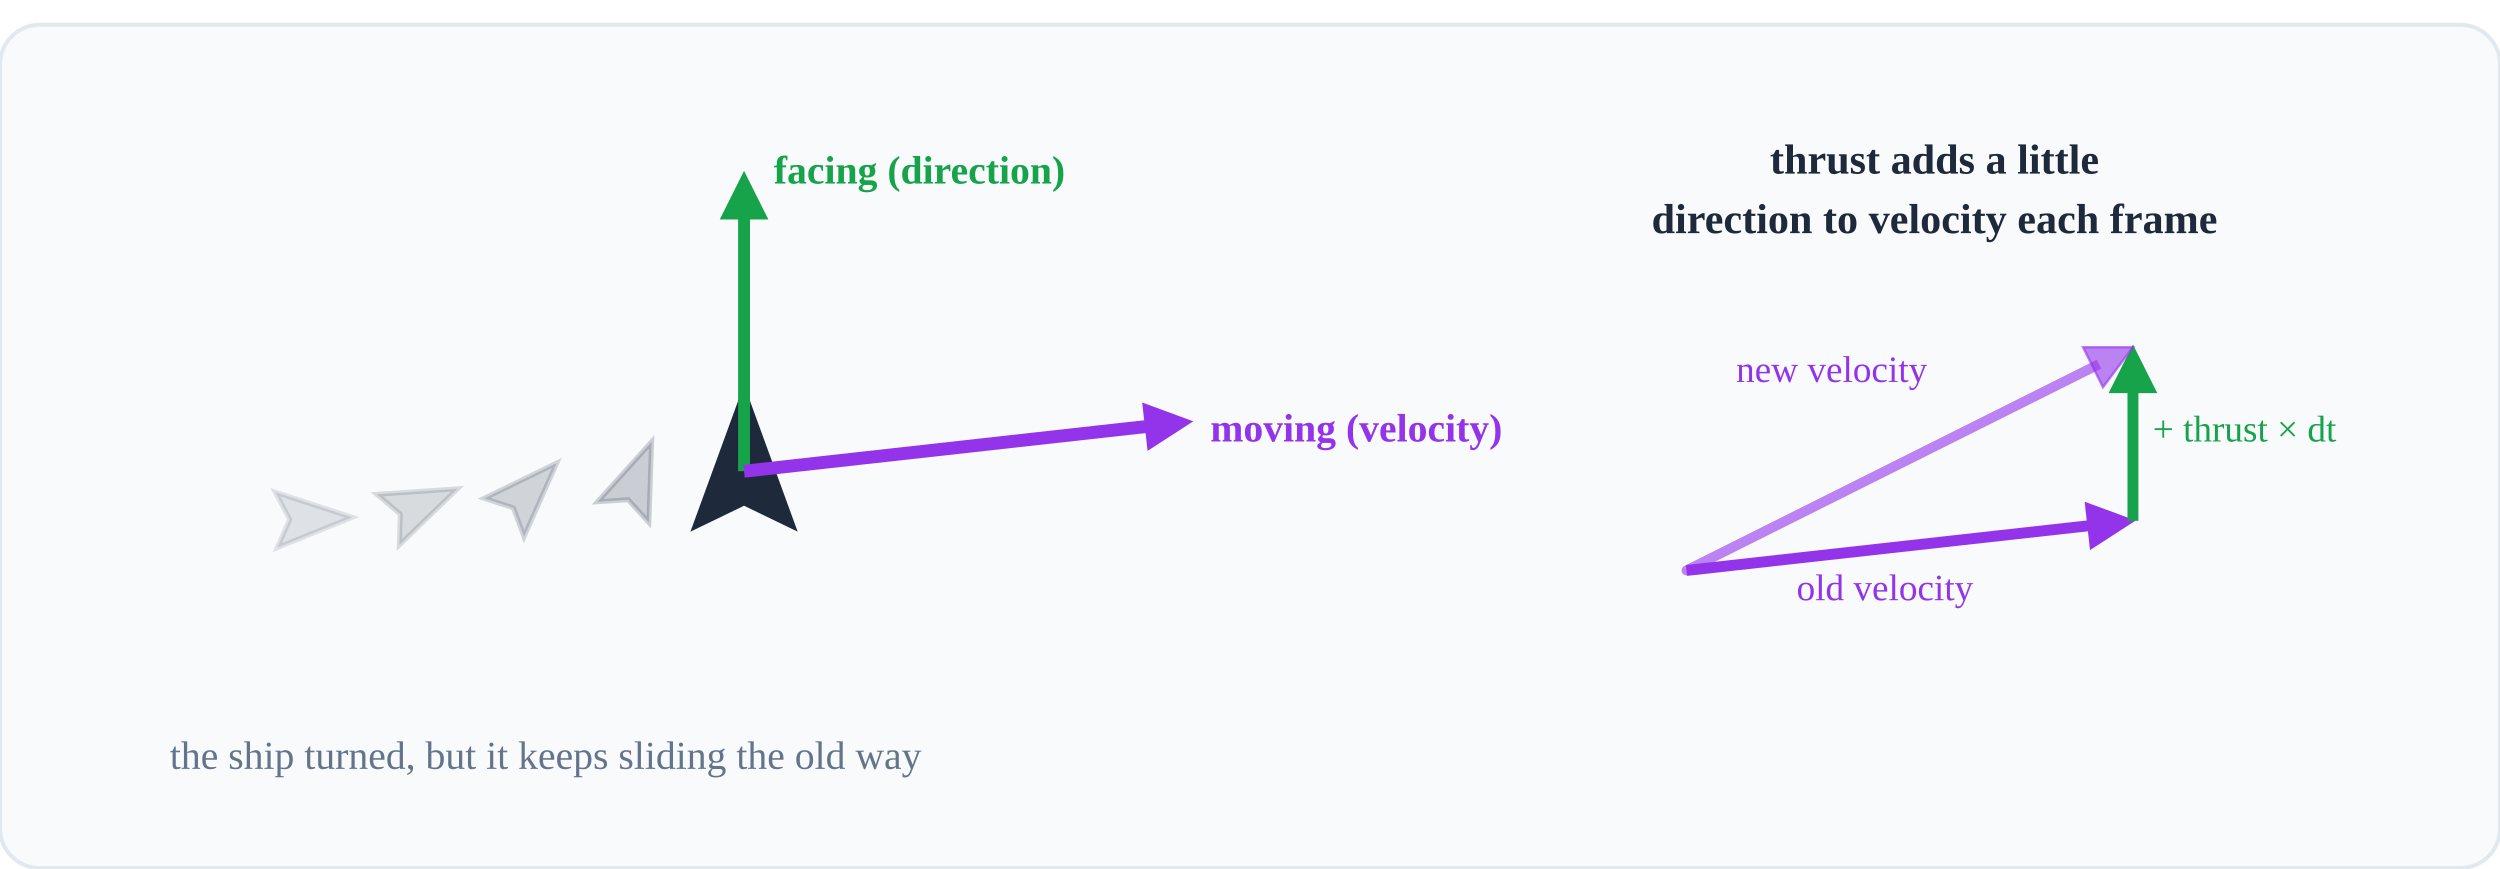
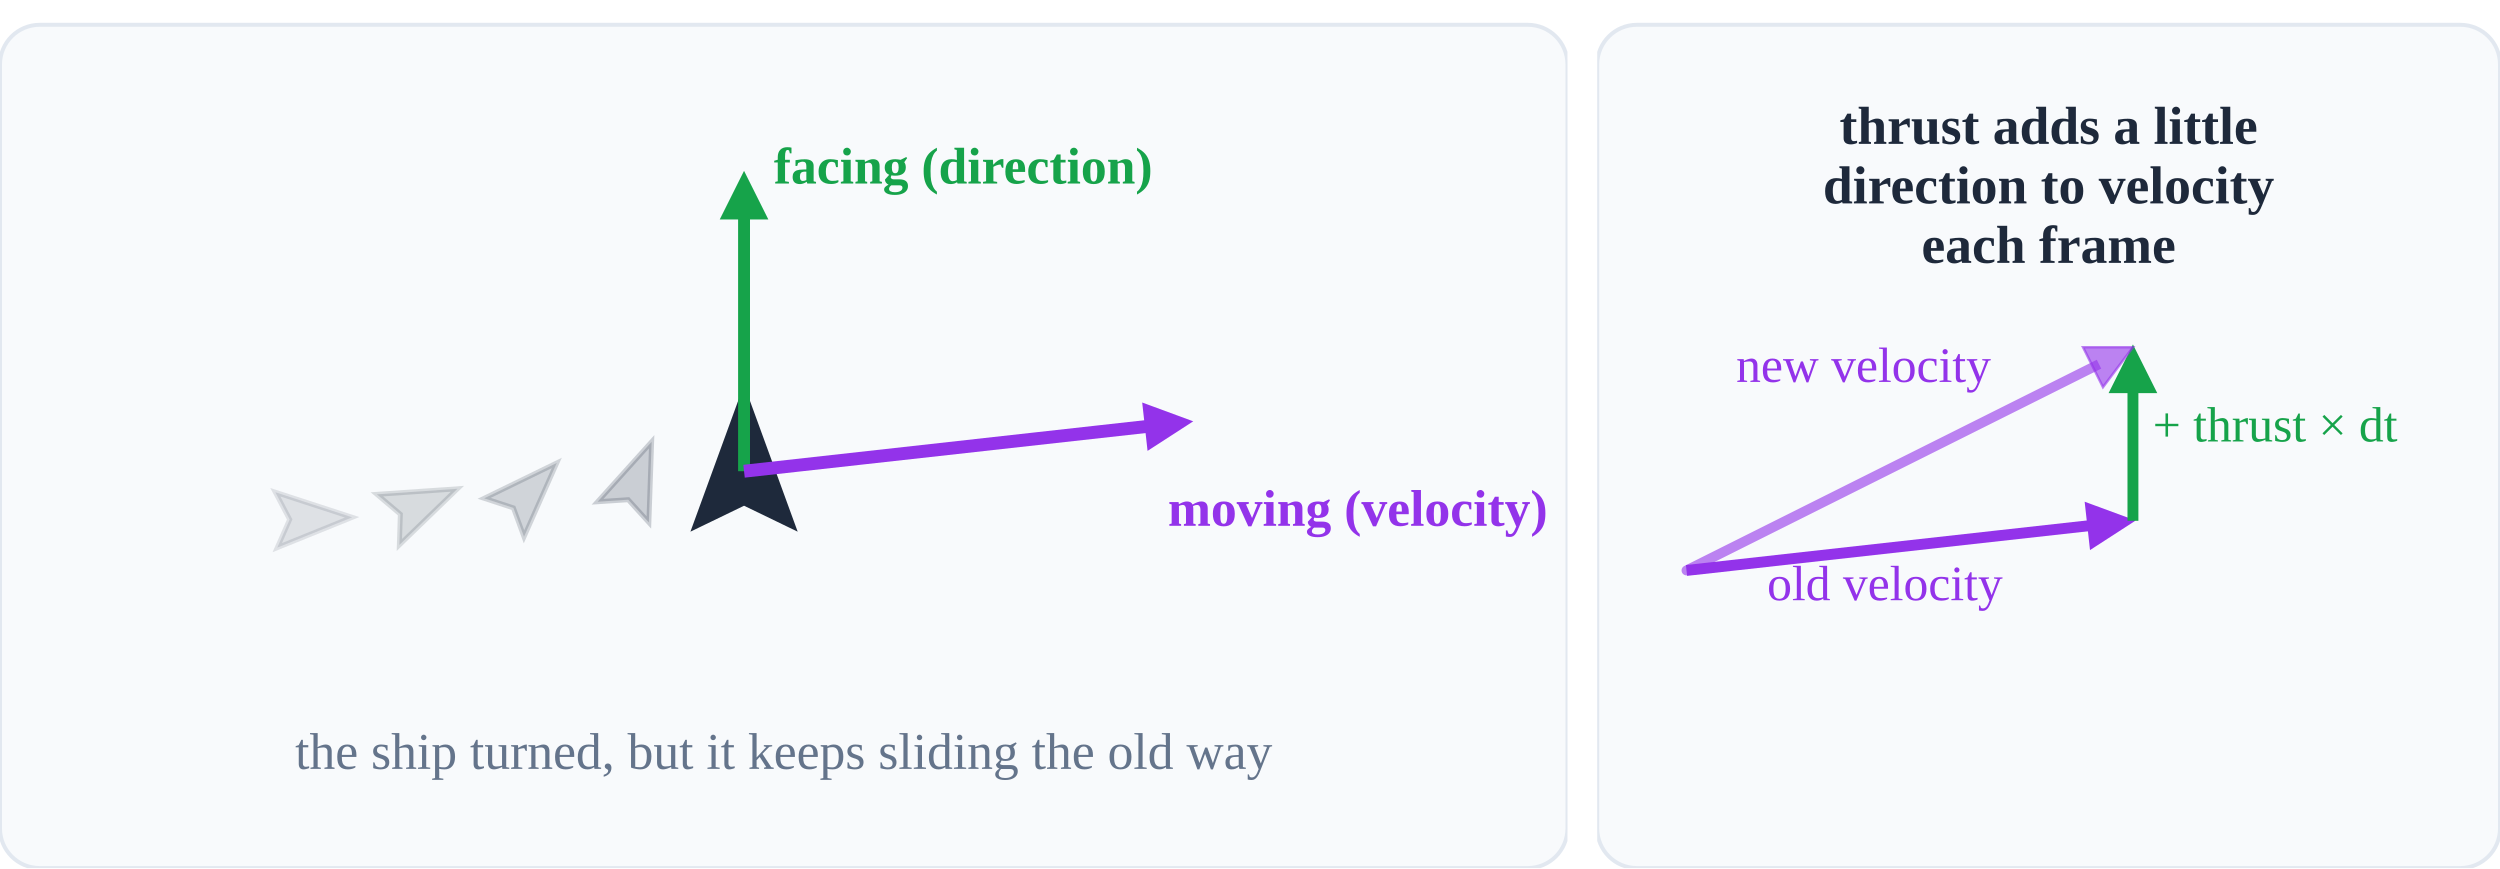
<svg xmlns="http://www.w3.org/2000/svg" viewBox="0 0 504 175" fill-rule="evenodd">
-   <g transform="scale(1,-1) translate(0,-175)">
-     <g>
-       <rect x="0" y="0" width="504" height="170" rx="8" ry="8" style="stroke: var(--fig-border, #e2e8f0); stroke-linecap: butt; stroke-width: 0.8; fill: var(--fig-panel, #f8fafc); fill-rule: evenodd;" />
+   <svg class="fig-panel" x="0" y="0" width="316" height="175" viewBox="0 0 316 175">
+     <g transform="scale(1,-1) translate(0,-175)">
+       <rect x="0" y="0" width="316" height="170" rx="8" ry="8" style="stroke: var(--fig-border, #e2e8f0); stroke-linecap: butt; stroke-width: 0.8; fill: var(--fig-panel, #f8fafc); fill-rule: evenodd;" />
      <polygon points="150 96, 140.08 68.8, 150 73.6, 159.92 68.8" style="stroke: var(--fig-ink, #1e293b); stroke-linecap: round; stroke-width: 1; fill: var(--fig-ink, #1e293b); fill-rule: evenodd;" />
      <path d="M 150,80 L 150,132.35 Z" style="stroke: var(--fig-dir, #16a34a); stroke-linecap: round; stroke-width: 2.4;" />
      <polygon points="150 140, 154.5 131, 145.5 131" style="stroke: var(--fig-dir, #16a34a); stroke-linecap: butt; stroke-width: 0.5; fill: var(--fig-dir, #16a34a); fill-rule: evenodd;" />
-       <text x="156" y="138" style="font-family: var(--font-sans, sans-serif); font-weight: 700; font-size: 8px;fill: var(--fig-dir, #16a34a); stroke:none;" transform="translate(0,276) scale(1,-1)">facing (direction)</text>
+       <text x="156" y="138" style="font-family: var(--font-sans, sans-serif); font-weight: 700; font-size: 10.4px;fill: var(--fig-dir, #16a34a); stroke:none;" transform="translate(0,276) scale(1,-1)">facing (direction)</text>
      <path d="M 150,80 L 232.4,89.16 Z" style="stroke: var(--fig-vel, #9333ea); stroke-linecap: round; stroke-width: 2.6;" />
      <polygon points="240 90, 231.55 84.53, 230.56 93.48" style="stroke: var(--fig-vel, #9333ea); stroke-linecap: butt; stroke-width: 0.5; fill: var(--fig-vel, #9333ea); fill-rule: evenodd;" />
-       <text x="244" y="86" style="font-family: var(--font-sans, sans-serif); font-weight: 700; font-size: 8px;fill: var(--fig-vel, #9333ea); stroke:none;" transform="translate(0,172) scale(1,-1)">moving (velocity)</text>
+       <text x="312" y="69" style="font-family: var(--font-sans, sans-serif); font-weight: 700; font-size: 10.4px;fill: var(--fig-vel, #9333ea); stroke:none;" transform="translate(0,138) scale(1,-1)" text-anchor="end">moving (velocity)</text>
      <polygon points="131.37 85.94, 120.47 73.85, 126.65 74.26, 130.81 69.67" style="stroke: var(--fig-ink, #1e293b); stroke-linecap: round; stroke-width: 1; fill: var(--fig-ink, #1e293b); fill-rule: evenodd; fill-opacity: 0.21; stroke-opacity: 0.21;" />
      <polygon points="112.25 81.67, 97.61 74.54, 103.5 72.61, 105.64 66.79" style="stroke: var(--fig-ink, #1e293b); stroke-linecap: round; stroke-width: 1; fill: var(--fig-ink, #1e293b); fill-rule: evenodd; fill-opacity: 0.18; stroke-opacity: 0.18;" />
      <polygon points="92.22 76.46, 75.98 75.34, 80.71 71.34, 80.51 65.14" style="stroke: var(--fig-ink, #1e293b); stroke-linecap: round; stroke-width: 1; fill: var(--fig-ink, #1e293b); fill-rule: evenodd; fill-opacity: 0.15; stroke-opacity: 0.15;" />
      <polygon points="70.99 70.71, 55.51 75.76, 58.4 70.27, 55.9 64.6" style="stroke: var(--fig-ink, #1e293b); stroke-linecap: round; stroke-width: 1; fill: var(--fig-ink, #1e293b); fill-rule: evenodd; fill-opacity: 0.12; stroke-opacity: 0.12;" />
-       <text x="110" y="20" style="font-family: var(--font-sans, sans-serif); font-size: 8px;fill: var(--fig-muted, #64748b); stroke:none;" transform="translate(0,40) scale(1,-1)" text-anchor="middle">the ship turned, but it keeps sliding the old way</text>
-       <text x="390" y="140" style="font-family: var(--font-sans, sans-serif); font-weight: 700; font-size: 8.5px;fill: var(--fig-ink, #1e293b); stroke:none;" transform="translate(0,280) scale(1,-1)" text-anchor="middle">thrust adds a little</text>
-       <text x="390" y="128" style="font-family: var(--font-sans, sans-serif); font-weight: 700; font-size: 8.5px;fill: var(--fig-ink, #1e293b); stroke:none;" transform="translate(0,256) scale(1,-1)" text-anchor="middle">direction to velocity each frame</text>
+       <text x="158" y="20" style="font-family: var(--font-sans, sans-serif); font-size: 10.4px;fill: var(--fig-muted, #64748b); stroke:none;" transform="translate(0,40) scale(1,-1)" text-anchor="middle">the ship turned, but it keeps sliding the old way</text>
+     </g>
+   </svg>
+   <svg class="fig-panel" x="322" y="0" width="182" height="175" viewBox="322 0 182 175">
+     <g transform="scale(1,-1) translate(0,-175)">
+       <rect x="322" y="0" width="182" height="170" rx="8" ry="8" style="stroke: var(--fig-border, #e2e8f0); stroke-linecap: butt; stroke-width: 0.8; fill: var(--fig-panel, #f8fafc); fill-rule: evenodd;" />
+       <text x="413" y="146" style="font-family: var(--font-sans, sans-serif); font-weight: 700; font-size: 10.8px;fill: var(--fig-ink, #1e293b); stroke:none;" transform="translate(0,292) scale(1,-1)" text-anchor="middle">thrust adds a little</text>
+       <text x="413" y="134" style="font-family: var(--font-sans, sans-serif); font-weight: 700; font-size: 10.8px;fill: var(--fig-ink, #1e293b); stroke:none;" transform="translate(0,268) scale(1,-1)" text-anchor="middle">direction to velocity</text>
+       <text x="413" y="122" style="font-family: var(--font-sans, sans-serif); font-weight: 700; font-size: 10.8px;fill: var(--fig-ink, #1e293b); stroke:none;" transform="translate(0,244) scale(1,-1)" text-anchor="middle">each frame</text>
      <path d="M 340,60 L 422.4,69.16 Z" style="stroke: var(--fig-vel, #9333ea); stroke-linecap: round; stroke-width: 2.2;" />
      <polygon points="430 70, 421.55 64.53, 420.56 73.48" style="stroke: var(--fig-vel, #9333ea); stroke-linecap: butt; stroke-width: 0.5; fill: var(--fig-vel, #9333ea); fill-rule: evenodd;" />
      <path d="M 430,70 L 430,97.35 Z" style="stroke: var(--fig-dir, #16a34a); stroke-linecap: round; stroke-width: 2.2;" />
      <polygon points="430 105, 434.5 96, 425.5 96" style="stroke: var(--fig-dir, #16a34a); stroke-linecap: butt; stroke-width: 0.5; fill: var(--fig-dir, #16a34a); fill-rule: evenodd;" />
      <path d="M 340,60 L 423.16,101.58 Z" style="stroke: var(--fig-vel, #9333ea); stroke-linecap: round; stroke-width: 2.0; stroke-opacity: 0.6; stroke-dasharray: 4, 2;" />
      <polygon points="430 105, 423.96 96.95, 419.94 105" style="stroke: var(--fig-vel, #9333ea); stroke-linecap: butt; stroke-width: 0.5; fill: var(--fig-vel, #9333ea); fill-rule: evenodd; fill-opacity: 0.6; stroke-opacity: 0.6;" />
-       <text x="380" y="54" style="font-family: var(--font-sans, sans-serif); font-size: 7.5px;fill: var(--fig-vel, #9333ea); stroke:none;" transform="translate(0,108) scale(1,-1)" text-anchor="middle">old velocity</text>
-       <text x="434" y="86" style="font-family: var(--font-sans, sans-serif); font-size: 7.5px;fill: var(--fig-dir, #16a34a); stroke:none;" transform="translate(0,172) scale(1,-1)">+ thrust × dt</text>
-       <text x="350" y="98" style="font-family: var(--font-sans, sans-serif); font-size: 7.5px;fill: var(--fig-vel, #9333ea); stroke:none;" transform="translate(0,196) scale(1,-1)">new velocity</text>
+       <text x="380" y="54" style="font-family: var(--font-sans, sans-serif); font-size: 10px;fill: var(--fig-vel, #9333ea); stroke:none;" transform="translate(0,108) scale(1,-1)" text-anchor="middle">old velocity</text>
+       <text x="434" y="86" style="font-family: var(--font-sans, sans-serif); font-size: 10px;fill: var(--fig-dir, #16a34a); stroke:none;" transform="translate(0,172) scale(1,-1)">+ thrust × dt</text>
+       <text x="350" y="98" style="font-family: var(--font-sans, sans-serif); font-size: 10px;fill: var(--fig-vel, #9333ea); stroke:none;" transform="translate(0,196) scale(1,-1)">new velocity</text>
    </g>
-   </g>
+   </svg>
</svg>
